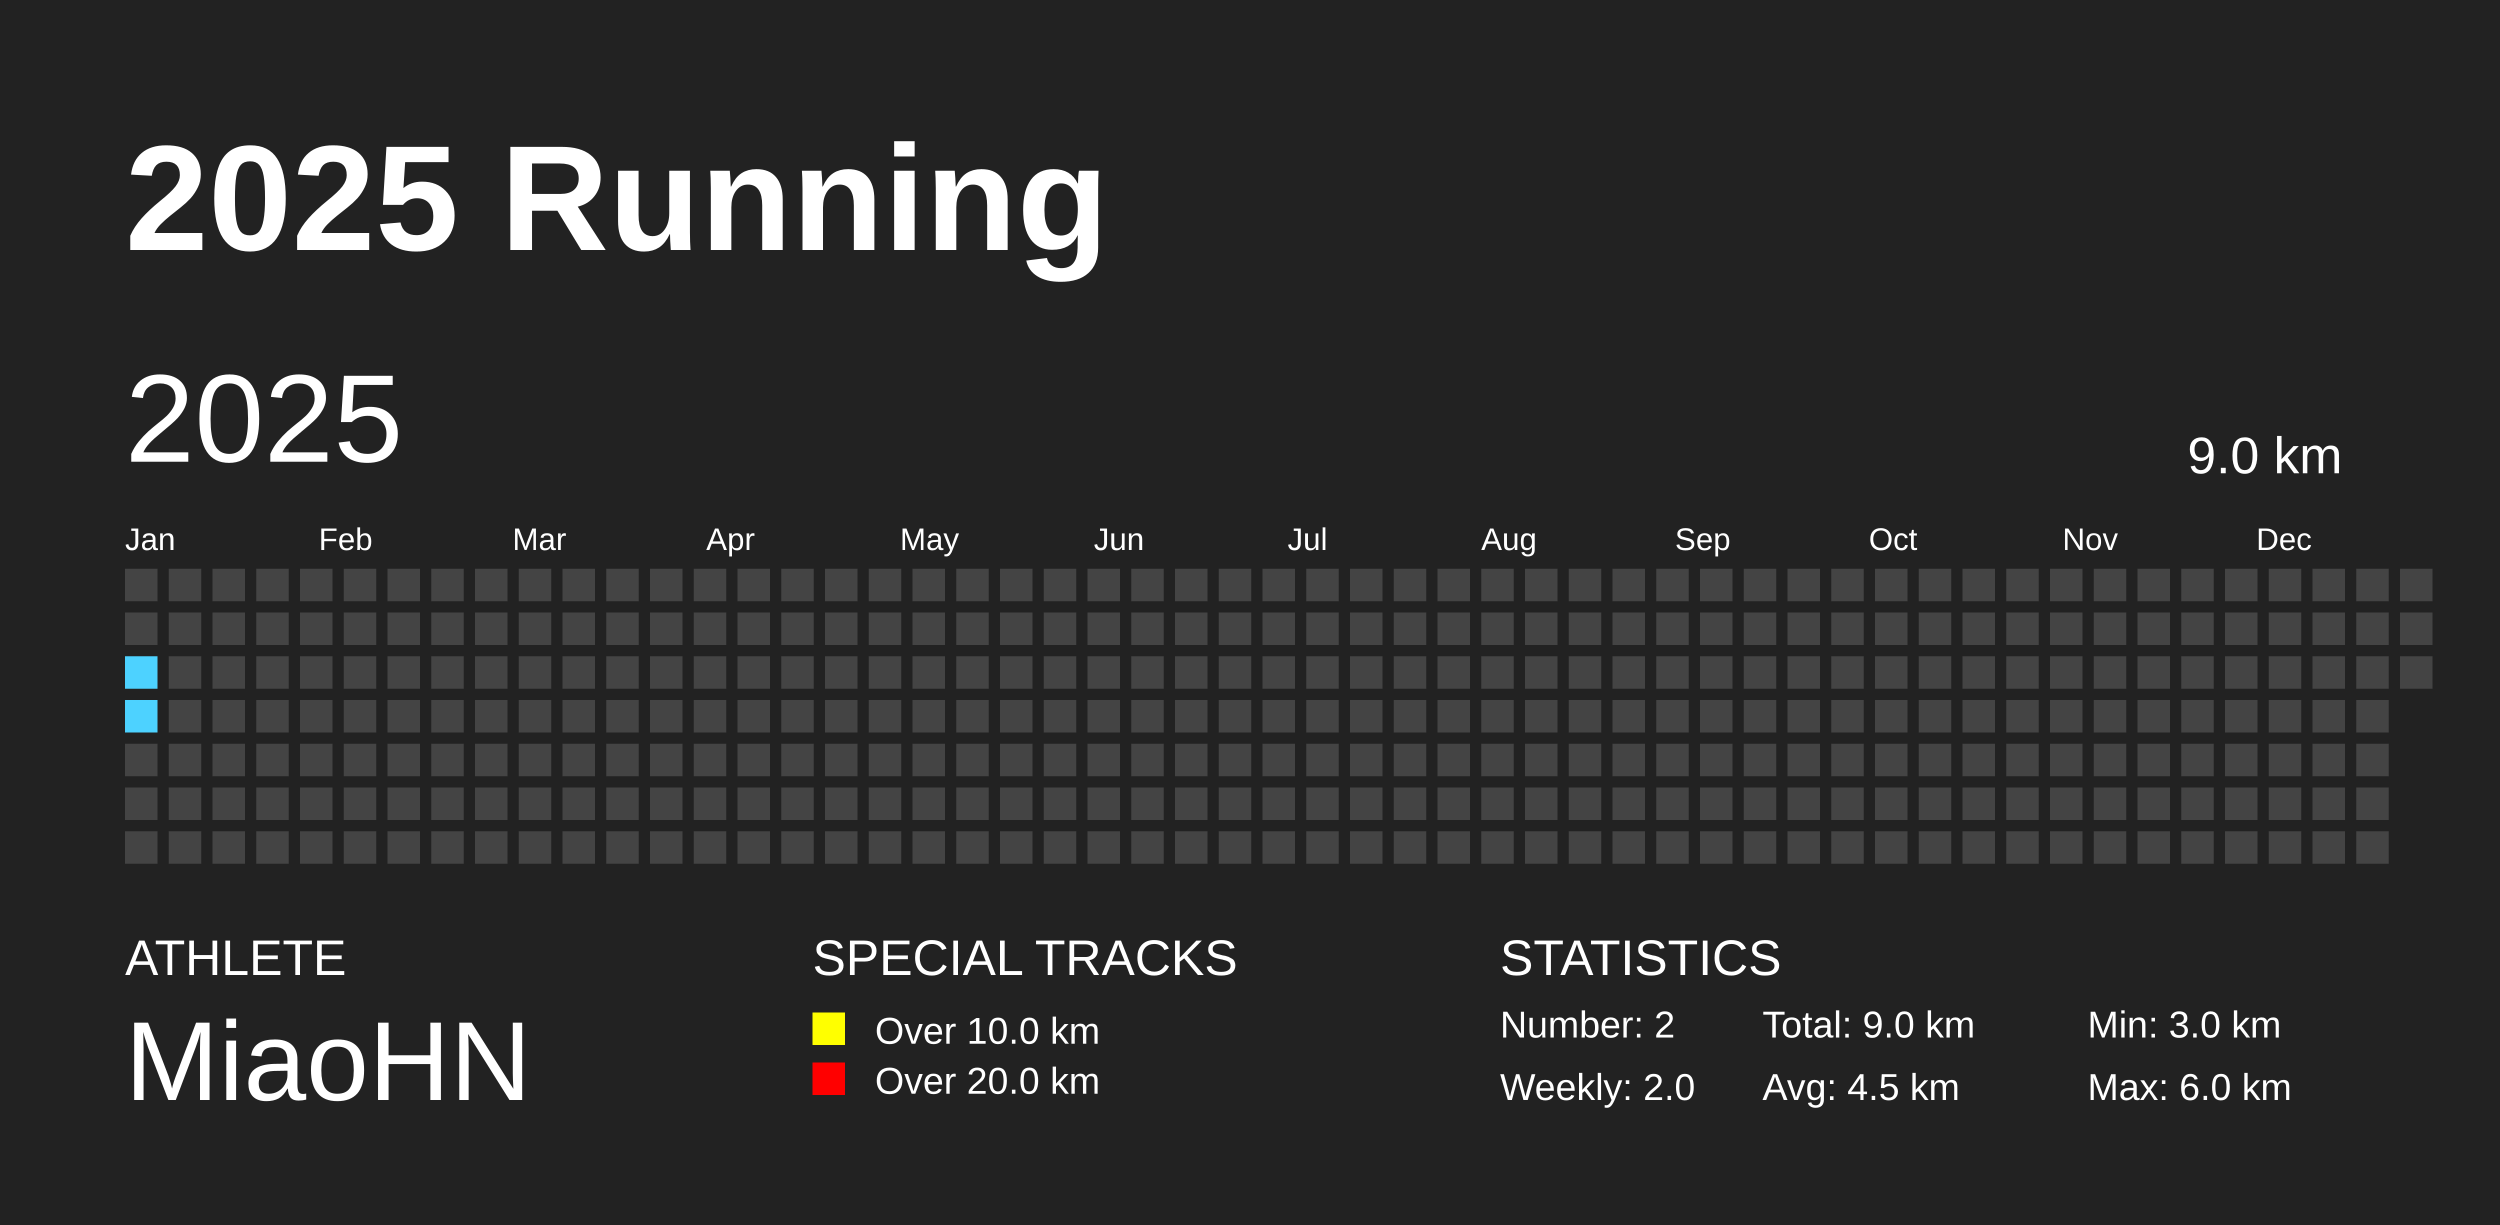
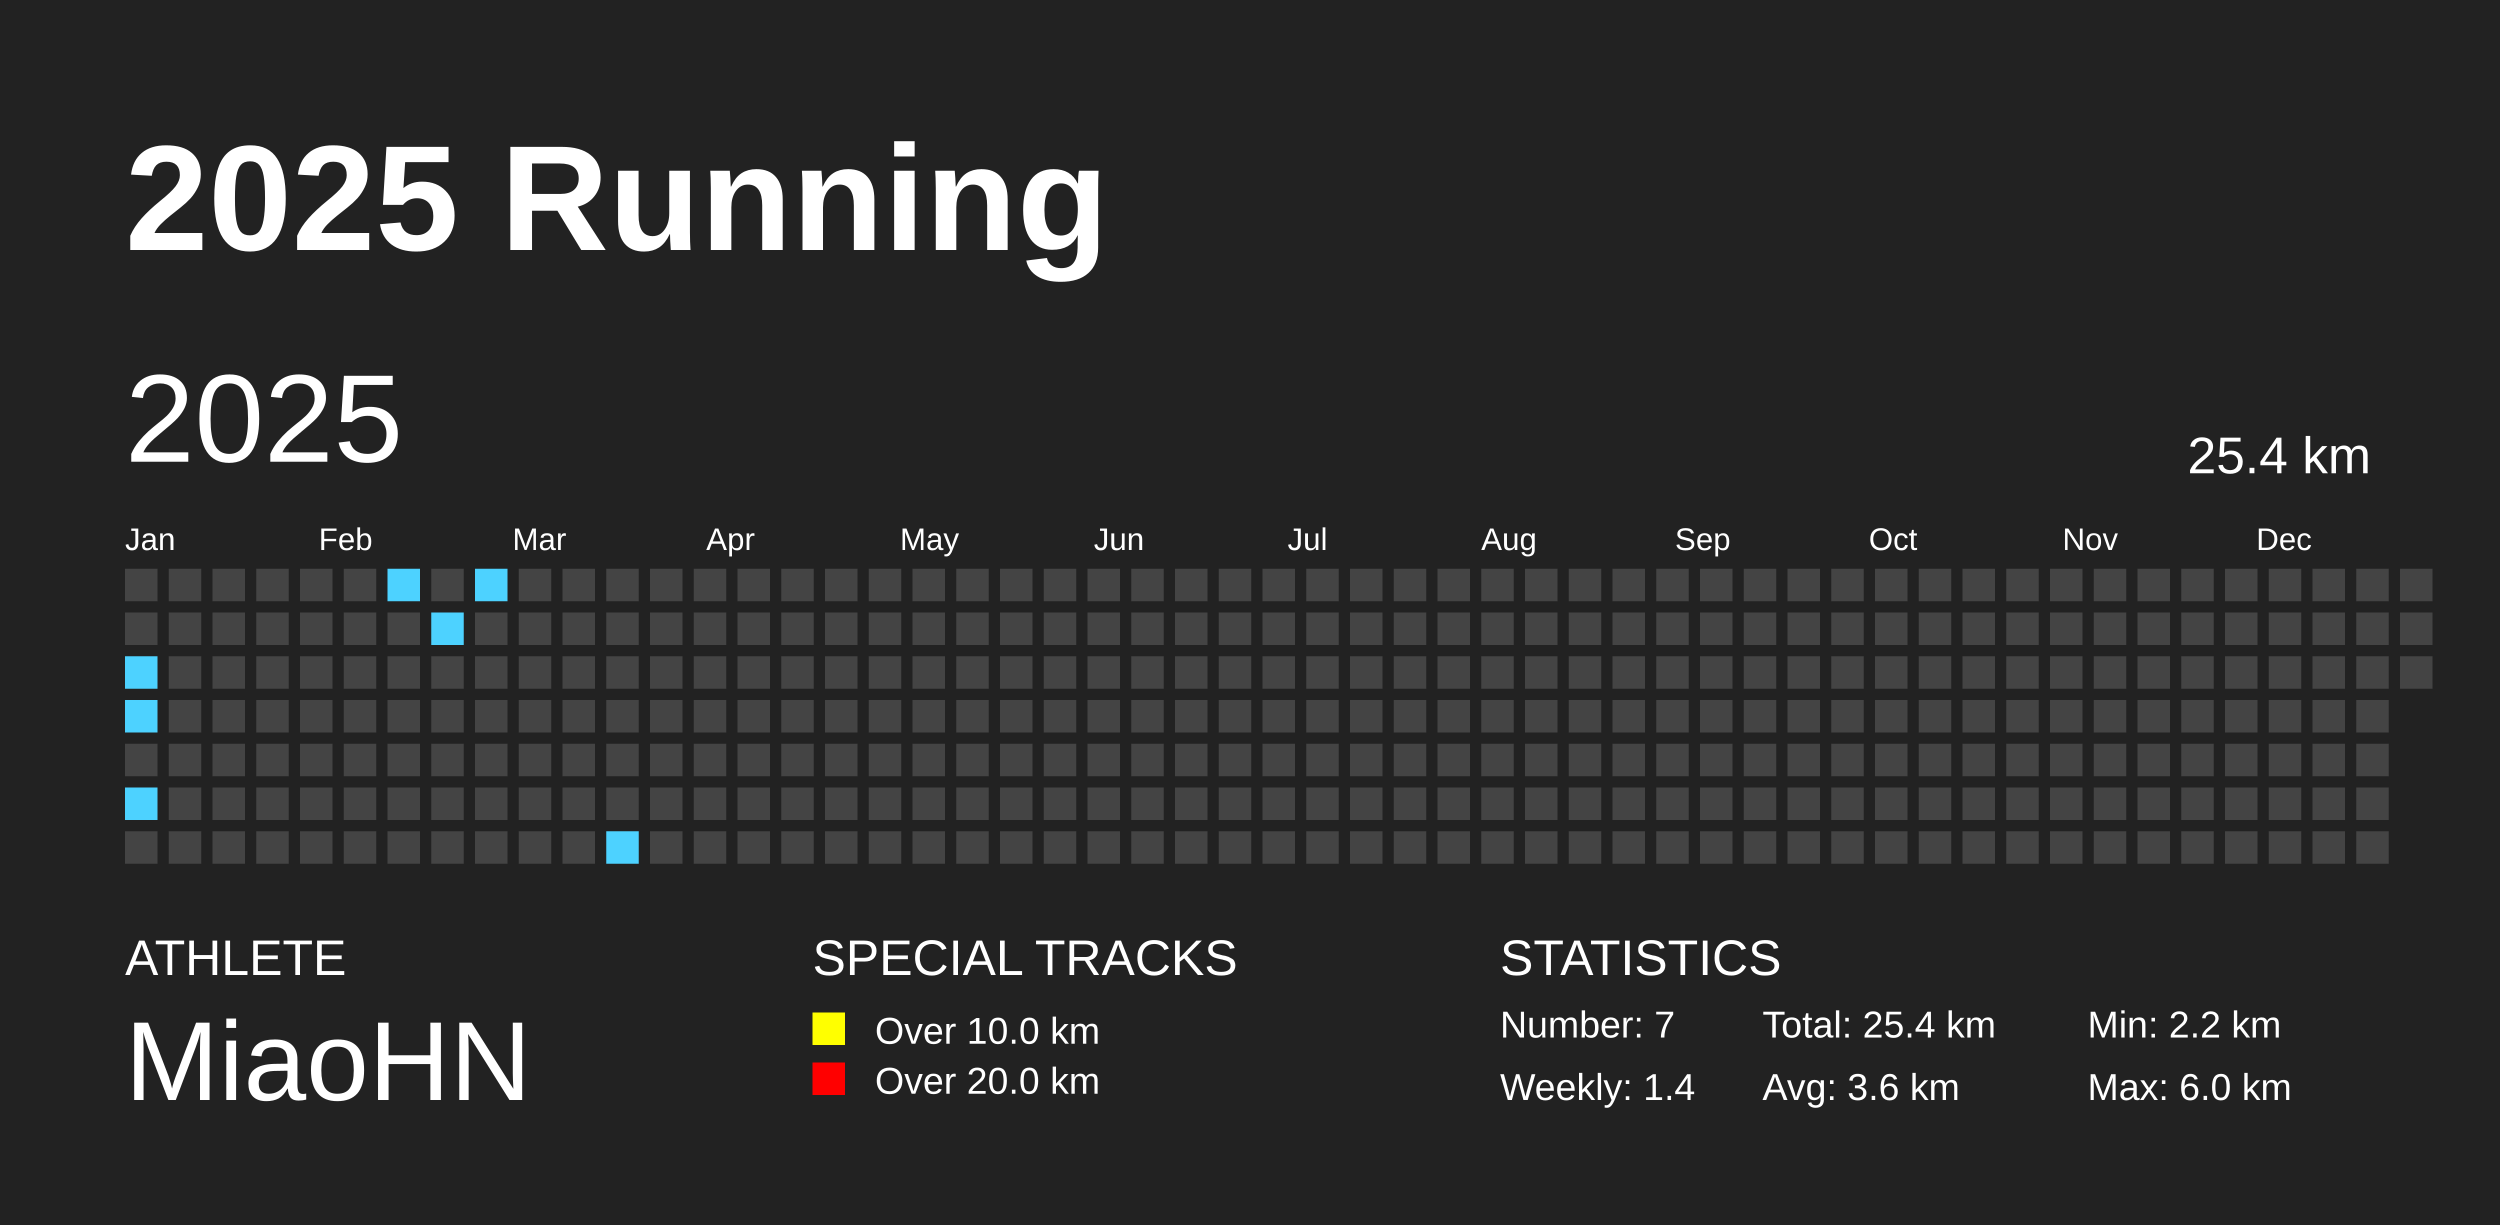
<svg xmlns="http://www.w3.org/2000/svg" baseProfile="full" height="98mm" version="1.1" viewBox="0,0,200,98" width="200mm">
  <defs />
  <rect fill="#222222" height="98" width="200" x="0" y="0" />
  <text fill="#FFFFFF" style="font-size:12px; font-family:Arial; font-weight:bold;" x="10" y="20">2025 Running</text>
  <text fill="#FFFFFF" style="font-size:4px; font-family:Arial" x="10" y="78">ATHLETE</text>
  <text fill="#FFFFFF" style="font-size:9px; font-family:Arial" x="10" y="88">MiaoHN</text>
  <text fill="#FFFFFF" style="font-size:4px; font-family:Arial" x="65" y="78">SPECIAL TRACKS</text>
  <rect fill="yellow" height="2.6" width="2.6" x="65" y="81" />
  <text fill="#FFFFFF" style="font-size:3px; font-family:Arial" x="70" y="83.5">Over 10.0 km</text>
  <rect fill="red" height="2.6" width="2.6" x="65" y="85" />
  <text fill="#FFFFFF" style="font-size:3px; font-family:Arial" x="70" y="87.5">Over 20.0 km</text>
  <text fill="#FFFFFF" style="font-size:4px; font-family:Arial" x="120" y="78">STATISTICS</text>
-   <text fill="#FFFFFF" style="font-size:3px; font-family:Arial" x="120" y="83">Number: 2</text>
-   <text fill="#FFFFFF" style="font-size:3px; font-family:Arial" x="120" y="88">Weekly: 2.0</text>
-   <text fill="#FFFFFF" style="font-size:3px; font-family:Arial" x="141" y="83">Total: 9.0 km</text>
-   <text fill="#FFFFFF" style="font-size:3px; font-family:Arial" x="141" y="88">Avg: 4.5 km</text>
-   <text fill="#FFFFFF" style="font-size:3px; font-family:Arial" x="167" y="83">Min: 3.0 km</text>
+   <text fill="#FFFFFF" style="font-size:3px; font-family:Arial" x="120" y="83">Number: 7</text>
+   <text fill="#FFFFFF" style="font-size:3px; font-family:Arial" x="120" y="88">Weekly: 1.4</text>
+   <text fill="#FFFFFF" style="font-size:3px; font-family:Arial" x="141" y="83">Total: 25.4 km</text>
+   <text fill="#FFFFFF" style="font-size:3px; font-family:Arial" x="141" y="88">Avg: 3.6 km</text>
+   <text fill="#FFFFFF" style="font-size:3px; font-family:Arial" x="167" y="83">Min: 2.2 km</text>
  <text fill="#FFFFFF" style="font-size:3px; font-family:Arial" x="167" y="88">Max: 6.0 km</text>
  <text dominant-baseline="hanging" fill="#FFFFFF" style="font-size:10.0px; font-family:Arial;" x="10" y="30">2025</text>
-   <text dominant-baseline="hanging" fill="#FFFFFF" style="font-size:4.125px; font-family:Arial;" x="175" y="35">9.0 km</text>
+   <text dominant-baseline="hanging" fill="#FFFFFF" style="font-size:4.125px; font-family:Arial;" x="175" y="35">25.4 km</text>
  <text fill="#FFFFFF" style="font-size:2.5px; font-family:Arial" x="10.0" y="44">Jan</text>
  <text fill="#FFFFFF" style="font-size:2.5px; font-family:Arial" x="25.5" y="44">Feb</text>
  <text fill="#FFFFFF" style="font-size:2.5px; font-family:Arial" x="41.0" y="44">Mar</text>
  <text fill="#FFFFFF" style="font-size:2.5px; font-family:Arial" x="56.5" y="44">Apr</text>
  <text fill="#FFFFFF" style="font-size:2.5px; font-family:Arial" x="72.0" y="44">May</text>
  <text fill="#FFFFFF" style="font-size:2.5px; font-family:Arial" x="87.5" y="44">Jun</text>
  <text fill="#FFFFFF" style="font-size:2.5px; font-family:Arial" x="103.0" y="44">Jul</text>
  <text fill="#FFFFFF" style="font-size:2.5px; font-family:Arial" x="118.5" y="44">Aug</text>
  <text fill="#FFFFFF" style="font-size:2.5px; font-family:Arial" x="134.0" y="44">Sep</text>
  <text fill="#FFFFFF" style="font-size:2.5px; font-family:Arial" x="149.5" y="44">Oct</text>
  <text fill="#FFFFFF" style="font-size:2.5px; font-family:Arial" x="165.0" y="44">Nov</text>
  <text fill="#FFFFFF" style="font-size:2.5px; font-family:Arial" x="180.5" y="44">Dec</text>
  <rect fill="#444444" height="2.6" width="2.6" x="10.0" y="45.5" />
  <rect fill="#444444" height="2.6" width="2.6" x="10.0" y="49.0" />
  <rect fill="#4dd2ff" height="2.6" width="2.6" x="10.0" y="52.5" />
  <rect fill="#4dd2ff" height="2.6" width="2.6" x="10.0" y="56.0" />
  <rect fill="#444444" height="2.6" width="2.6" x="10.0" y="59.5" />
-   <rect fill="#444444" height="2.6" width="2.6" x="10.0" y="63.0" />
+   <rect fill="#4dd2ff" height="2.6" width="2.6" x="10.0" y="63.0" />
  <rect fill="#444444" height="2.6" width="2.6" x="10.0" y="66.5" />
  <rect fill="#444444" height="2.6" width="2.6" x="13.5" y="45.5" />
  <rect fill="#444444" height="2.6" width="2.6" x="13.5" y="49.0" />
  <rect fill="#444444" height="2.6" width="2.6" x="13.5" y="52.5" />
  <rect fill="#444444" height="2.6" width="2.6" x="13.5" y="56.0" />
  <rect fill="#444444" height="2.6" width="2.6" x="13.5" y="59.5" />
  <rect fill="#444444" height="2.6" width="2.6" x="13.5" y="63.0" />
  <rect fill="#444444" height="2.6" width="2.6" x="13.5" y="66.5" />
  <rect fill="#444444" height="2.6" width="2.6" x="17.0" y="45.5" />
  <rect fill="#444444" height="2.6" width="2.6" x="17.0" y="49.0" />
  <rect fill="#444444" height="2.6" width="2.6" x="17.0" y="52.5" />
  <rect fill="#444444" height="2.6" width="2.6" x="17.0" y="56.0" />
  <rect fill="#444444" height="2.6" width="2.6" x="17.0" y="59.5" />
  <rect fill="#444444" height="2.6" width="2.6" x="17.0" y="63.0" />
  <rect fill="#444444" height="2.6" width="2.6" x="17.0" y="66.5" />
  <rect fill="#444444" height="2.6" width="2.6" x="20.5" y="45.5" />
  <rect fill="#444444" height="2.6" width="2.6" x="20.5" y="49.0" />
  <rect fill="#444444" height="2.6" width="2.6" x="20.5" y="52.5" />
  <rect fill="#444444" height="2.6" width="2.6" x="20.5" y="56.0" />
  <rect fill="#444444" height="2.6" width="2.6" x="20.5" y="59.5" />
  <rect fill="#444444" height="2.6" width="2.6" x="20.5" y="63.0" />
  <rect fill="#444444" height="2.6" width="2.6" x="20.5" y="66.5" />
  <rect fill="#444444" height="2.6" width="2.6" x="24.0" y="45.5" />
  <rect fill="#444444" height="2.6" width="2.6" x="24.0" y="49.0" />
  <rect fill="#444444" height="2.6" width="2.6" x="24.0" y="52.5" />
  <rect fill="#444444" height="2.6" width="2.6" x="24.0" y="56.0" />
  <rect fill="#444444" height="2.6" width="2.6" x="24.0" y="59.5" />
  <rect fill="#444444" height="2.6" width="2.6" x="24.0" y="63.0" />
  <rect fill="#444444" height="2.6" width="2.6" x="24.0" y="66.5" />
  <rect fill="#444444" height="2.6" width="2.6" x="27.5" y="45.5" />
  <rect fill="#444444" height="2.6" width="2.6" x="27.5" y="49.0" />
  <rect fill="#444444" height="2.6" width="2.6" x="27.5" y="52.5" />
  <rect fill="#444444" height="2.6" width="2.6" x="27.5" y="56.0" />
  <rect fill="#444444" height="2.6" width="2.6" x="27.5" y="59.5" />
  <rect fill="#444444" height="2.6" width="2.6" x="27.5" y="63.0" />
  <rect fill="#444444" height="2.6" width="2.6" x="27.5" y="66.5" />
-   <rect fill="#444444" height="2.6" width="2.6" x="31.0" y="45.5" />
+   <rect fill="#4dd2ff" height="2.6" width="2.6" x="31.0" y="45.5" />
  <rect fill="#444444" height="2.6" width="2.6" x="31.0" y="49.0" />
  <rect fill="#444444" height="2.6" width="2.6" x="31.0" y="52.5" />
  <rect fill="#444444" height="2.6" width="2.6" x="31.0" y="56.0" />
  <rect fill="#444444" height="2.6" width="2.6" x="31.0" y="59.5" />
  <rect fill="#444444" height="2.6" width="2.6" x="31.0" y="63.0" />
  <rect fill="#444444" height="2.6" width="2.6" x="31.0" y="66.5" />
  <rect fill="#444444" height="2.6" width="2.6" x="34.5" y="45.5" />
-   <rect fill="#444444" height="2.6" width="2.6" x="34.5" y="49.0" />
+   <rect fill="#4dd2ff" height="2.6" width="2.6" x="34.5" y="49.0" />
  <rect fill="#444444" height="2.6" width="2.6" x="34.5" y="52.5" />
  <rect fill="#444444" height="2.6" width="2.6" x="34.5" y="56.0" />
  <rect fill="#444444" height="2.6" width="2.6" x="34.5" y="59.5" />
  <rect fill="#444444" height="2.6" width="2.6" x="34.5" y="63.0" />
  <rect fill="#444444" height="2.6" width="2.6" x="34.5" y="66.5" />
-   <rect fill="#444444" height="2.6" width="2.6" x="38.0" y="45.5" />
+   <rect fill="#4dd2ff" height="2.6" width="2.6" x="38.0" y="45.5" />
  <rect fill="#444444" height="2.6" width="2.6" x="38.0" y="49.0" />
  <rect fill="#444444" height="2.6" width="2.6" x="38.0" y="52.5" />
  <rect fill="#444444" height="2.6" width="2.6" x="38.0" y="56.0" />
  <rect fill="#444444" height="2.6" width="2.6" x="38.0" y="59.5" />
  <rect fill="#444444" height="2.6" width="2.6" x="38.0" y="63.0" />
  <rect fill="#444444" height="2.6" width="2.6" x="38.0" y="66.5" />
  <rect fill="#444444" height="2.6" width="2.6" x="41.5" y="45.5" />
  <rect fill="#444444" height="2.6" width="2.6" x="41.5" y="49.0" />
  <rect fill="#444444" height="2.6" width="2.6" x="41.5" y="52.5" />
  <rect fill="#444444" height="2.6" width="2.6" x="41.5" y="56.0" />
  <rect fill="#444444" height="2.6" width="2.6" x="41.5" y="59.5" />
  <rect fill="#444444" height="2.6" width="2.6" x="41.5" y="63.0" />
  <rect fill="#444444" height="2.6" width="2.6" x="41.5" y="66.5" />
  <rect fill="#444444" height="2.6" width="2.6" x="45.0" y="45.5" />
  <rect fill="#444444" height="2.6" width="2.6" x="45.0" y="49.0" />
  <rect fill="#444444" height="2.6" width="2.6" x="45.0" y="52.5" />
  <rect fill="#444444" height="2.6" width="2.6" x="45.0" y="56.0" />
  <rect fill="#444444" height="2.6" width="2.6" x="45.0" y="59.5" />
  <rect fill="#444444" height="2.6" width="2.6" x="45.0" y="63.0" />
  <rect fill="#444444" height="2.6" width="2.6" x="45.0" y="66.5" />
  <rect fill="#444444" height="2.6" width="2.6" x="48.5" y="45.5" />
  <rect fill="#444444" height="2.6" width="2.6" x="48.5" y="49.0" />
  <rect fill="#444444" height="2.6" width="2.6" x="48.5" y="52.5" />
  <rect fill="#444444" height="2.6" width="2.6" x="48.5" y="56.0" />
  <rect fill="#444444" height="2.6" width="2.6" x="48.5" y="59.5" />
  <rect fill="#444444" height="2.6" width="2.6" x="48.5" y="63.0" />
-   <rect fill="#444444" height="2.6" width="2.6" x="48.5" y="66.5" />
+   <rect fill="#4dd2ff" height="2.6" width="2.6" x="48.5" y="66.5" />
  <rect fill="#444444" height="2.6" width="2.6" x="52.0" y="45.5" />
  <rect fill="#444444" height="2.6" width="2.6" x="52.0" y="49.0" />
  <rect fill="#444444" height="2.6" width="2.6" x="52.0" y="52.5" />
  <rect fill="#444444" height="2.6" width="2.6" x="52.0" y="56.0" />
  <rect fill="#444444" height="2.6" width="2.6" x="52.0" y="59.5" />
  <rect fill="#444444" height="2.6" width="2.6" x="52.0" y="63.0" />
  <rect fill="#444444" height="2.6" width="2.6" x="52.0" y="66.5" />
  <rect fill="#444444" height="2.6" width="2.6" x="55.5" y="45.5" />
  <rect fill="#444444" height="2.6" width="2.6" x="55.5" y="49.0" />
  <rect fill="#444444" height="2.6" width="2.6" x="55.5" y="52.5" />
  <rect fill="#444444" height="2.6" width="2.6" x="55.5" y="56.0" />
  <rect fill="#444444" height="2.6" width="2.6" x="55.5" y="59.5" />
  <rect fill="#444444" height="2.6" width="2.6" x="55.5" y="63.0" />
  <rect fill="#444444" height="2.6" width="2.6" x="55.5" y="66.5" />
  <rect fill="#444444" height="2.6" width="2.6" x="59.0" y="45.5" />
  <rect fill="#444444" height="2.6" width="2.6" x="59.0" y="49.0" />
  <rect fill="#444444" height="2.6" width="2.6" x="59.0" y="52.5" />
  <rect fill="#444444" height="2.6" width="2.6" x="59.0" y="56.0" />
  <rect fill="#444444" height="2.6" width="2.6" x="59.0" y="59.5" />
  <rect fill="#444444" height="2.6" width="2.6" x="59.0" y="63.0" />
  <rect fill="#444444" height="2.6" width="2.6" x="59.0" y="66.5" />
  <rect fill="#444444" height="2.6" width="2.6" x="62.5" y="45.5" />
  <rect fill="#444444" height="2.6" width="2.6" x="62.5" y="49.0" />
  <rect fill="#444444" height="2.6" width="2.6" x="62.5" y="52.5" />
  <rect fill="#444444" height="2.6" width="2.6" x="62.5" y="56.0" />
  <rect fill="#444444" height="2.6" width="2.6" x="62.5" y="59.5" />
  <rect fill="#444444" height="2.6" width="2.6" x="62.5" y="63.0" />
  <rect fill="#444444" height="2.6" width="2.6" x="62.5" y="66.5" />
  <rect fill="#444444" height="2.6" width="2.6" x="66.0" y="45.5" />
  <rect fill="#444444" height="2.6" width="2.6" x="66.0" y="49.0" />
  <rect fill="#444444" height="2.6" width="2.6" x="66.0" y="52.5" />
  <rect fill="#444444" height="2.6" width="2.6" x="66.0" y="56.0" />
  <rect fill="#444444" height="2.6" width="2.6" x="66.0" y="59.5" />
  <rect fill="#444444" height="2.6" width="2.6" x="66.0" y="63.0" />
  <rect fill="#444444" height="2.6" width="2.6" x="66.0" y="66.5" />
  <rect fill="#444444" height="2.6" width="2.6" x="69.5" y="45.5" />
  <rect fill="#444444" height="2.6" width="2.6" x="69.5" y="49.0" />
  <rect fill="#444444" height="2.6" width="2.6" x="69.5" y="52.5" />
  <rect fill="#444444" height="2.6" width="2.6" x="69.5" y="56.0" />
  <rect fill="#444444" height="2.6" width="2.6" x="69.5" y="59.5" />
  <rect fill="#444444" height="2.6" width="2.6" x="69.5" y="63.0" />
  <rect fill="#444444" height="2.6" width="2.6" x="69.5" y="66.5" />
  <rect fill="#444444" height="2.6" width="2.6" x="73.0" y="45.5" />
  <rect fill="#444444" height="2.6" width="2.6" x="73.0" y="49.0" />
  <rect fill="#444444" height="2.6" width="2.6" x="73.0" y="52.5" />
  <rect fill="#444444" height="2.6" width="2.6" x="73.0" y="56.0" />
  <rect fill="#444444" height="2.6" width="2.6" x="73.0" y="59.5" />
  <rect fill="#444444" height="2.6" width="2.6" x="73.0" y="63.0" />
  <rect fill="#444444" height="2.6" width="2.6" x="73.0" y="66.5" />
  <rect fill="#444444" height="2.6" width="2.6" x="76.5" y="45.5" />
  <rect fill="#444444" height="2.6" width="2.6" x="76.5" y="49.0" />
  <rect fill="#444444" height="2.6" width="2.6" x="76.5" y="52.5" />
  <rect fill="#444444" height="2.6" width="2.6" x="76.5" y="56.0" />
  <rect fill="#444444" height="2.6" width="2.6" x="76.5" y="59.5" />
  <rect fill="#444444" height="2.6" width="2.6" x="76.5" y="63.0" />
  <rect fill="#444444" height="2.6" width="2.6" x="76.5" y="66.5" />
  <rect fill="#444444" height="2.6" width="2.6" x="80.0" y="45.5" />
  <rect fill="#444444" height="2.6" width="2.6" x="80.0" y="49.0" />
  <rect fill="#444444" height="2.6" width="2.6" x="80.0" y="52.5" />
  <rect fill="#444444" height="2.6" width="2.6" x="80.0" y="56.0" />
  <rect fill="#444444" height="2.6" width="2.6" x="80.0" y="59.5" />
  <rect fill="#444444" height="2.6" width="2.6" x="80.0" y="63.0" />
  <rect fill="#444444" height="2.6" width="2.6" x="80.0" y="66.5" />
  <rect fill="#444444" height="2.6" width="2.6" x="83.5" y="45.5" />
  <rect fill="#444444" height="2.6" width="2.6" x="83.5" y="49.0" />
  <rect fill="#444444" height="2.6" width="2.6" x="83.5" y="52.5" />
  <rect fill="#444444" height="2.6" width="2.6" x="83.5" y="56.0" />
  <rect fill="#444444" height="2.6" width="2.6" x="83.5" y="59.5" />
  <rect fill="#444444" height="2.6" width="2.6" x="83.5" y="63.0" />
  <rect fill="#444444" height="2.6" width="2.6" x="83.5" y="66.5" />
  <rect fill="#444444" height="2.6" width="2.6" x="87.0" y="45.5" />
  <rect fill="#444444" height="2.6" width="2.6" x="87.0" y="49.0" />
  <rect fill="#444444" height="2.6" width="2.6" x="87.0" y="52.5" />
  <rect fill="#444444" height="2.6" width="2.6" x="87.0" y="56.0" />
  <rect fill="#444444" height="2.6" width="2.6" x="87.0" y="59.5" />
  <rect fill="#444444" height="2.6" width="2.6" x="87.0" y="63.0" />
  <rect fill="#444444" height="2.6" width="2.6" x="87.0" y="66.5" />
  <rect fill="#444444" height="2.6" width="2.6" x="90.5" y="45.5" />
  <rect fill="#444444" height="2.6" width="2.6" x="90.5" y="49.0" />
  <rect fill="#444444" height="2.6" width="2.6" x="90.5" y="52.5" />
  <rect fill="#444444" height="2.6" width="2.6" x="90.5" y="56.0" />
  <rect fill="#444444" height="2.6" width="2.6" x="90.5" y="59.5" />
  <rect fill="#444444" height="2.6" width="2.6" x="90.5" y="63.0" />
  <rect fill="#444444" height="2.6" width="2.6" x="90.5" y="66.5" />
  <rect fill="#444444" height="2.6" width="2.6" x="94.0" y="45.5" />
  <rect fill="#444444" height="2.6" width="2.6" x="94.0" y="49.0" />
  <rect fill="#444444" height="2.6" width="2.6" x="94.0" y="52.5" />
  <rect fill="#444444" height="2.6" width="2.6" x="94.0" y="56.0" />
  <rect fill="#444444" height="2.6" width="2.6" x="94.0" y="59.5" />
  <rect fill="#444444" height="2.6" width="2.6" x="94.0" y="63.0" />
  <rect fill="#444444" height="2.6" width="2.6" x="94.0" y="66.5" />
  <rect fill="#444444" height="2.6" width="2.6" x="97.5" y="45.5" />
  <rect fill="#444444" height="2.6" width="2.6" x="97.5" y="49.0" />
  <rect fill="#444444" height="2.6" width="2.6" x="97.5" y="52.5" />
  <rect fill="#444444" height="2.6" width="2.6" x="97.5" y="56.0" />
  <rect fill="#444444" height="2.6" width="2.6" x="97.5" y="59.5" />
  <rect fill="#444444" height="2.6" width="2.6" x="97.5" y="63.0" />
  <rect fill="#444444" height="2.6" width="2.6" x="97.5" y="66.5" />
  <rect fill="#444444" height="2.6" width="2.6" x="101.0" y="45.5" />
  <rect fill="#444444" height="2.6" width="2.6" x="101.0" y="49.0" />
  <rect fill="#444444" height="2.6" width="2.6" x="101.0" y="52.5" />
  <rect fill="#444444" height="2.6" width="2.6" x="101.0" y="56.0" />
  <rect fill="#444444" height="2.6" width="2.6" x="101.0" y="59.5" />
  <rect fill="#444444" height="2.6" width="2.6" x="101.0" y="63.0" />
  <rect fill="#444444" height="2.6" width="2.6" x="101.0" y="66.5" />
  <rect fill="#444444" height="2.6" width="2.6" x="104.5" y="45.5" />
  <rect fill="#444444" height="2.6" width="2.6" x="104.5" y="49.0" />
  <rect fill="#444444" height="2.6" width="2.6" x="104.5" y="52.5" />
  <rect fill="#444444" height="2.6" width="2.6" x="104.5" y="56.0" />
  <rect fill="#444444" height="2.6" width="2.6" x="104.5" y="59.5" />
  <rect fill="#444444" height="2.6" width="2.6" x="104.5" y="63.0" />
  <rect fill="#444444" height="2.6" width="2.6" x="104.5" y="66.5" />
  <rect fill="#444444" height="2.6" width="2.6" x="108.0" y="45.5" />
  <rect fill="#444444" height="2.6" width="2.6" x="108.0" y="49.0" />
  <rect fill="#444444" height="2.6" width="2.6" x="108.0" y="52.5" />
  <rect fill="#444444" height="2.6" width="2.6" x="108.0" y="56.0" />
  <rect fill="#444444" height="2.6" width="2.6" x="108.0" y="59.5" />
  <rect fill="#444444" height="2.6" width="2.6" x="108.0" y="63.0" />
  <rect fill="#444444" height="2.6" width="2.6" x="108.0" y="66.5" />
  <rect fill="#444444" height="2.6" width="2.6" x="111.5" y="45.5" />
  <rect fill="#444444" height="2.6" width="2.6" x="111.5" y="49.0" />
  <rect fill="#444444" height="2.6" width="2.6" x="111.5" y="52.5" />
  <rect fill="#444444" height="2.6" width="2.6" x="111.5" y="56.0" />
  <rect fill="#444444" height="2.6" width="2.6" x="111.5" y="59.5" />
  <rect fill="#444444" height="2.6" width="2.6" x="111.5" y="63.0" />
  <rect fill="#444444" height="2.6" width="2.6" x="111.5" y="66.5" />
  <rect fill="#444444" height="2.6" width="2.6" x="115.0" y="45.5" />
  <rect fill="#444444" height="2.6" width="2.6" x="115.0" y="49.0" />
  <rect fill="#444444" height="2.6" width="2.6" x="115.0" y="52.5" />
  <rect fill="#444444" height="2.6" width="2.6" x="115.0" y="56.0" />
  <rect fill="#444444" height="2.6" width="2.6" x="115.0" y="59.5" />
  <rect fill="#444444" height="2.6" width="2.6" x="115.0" y="63.0" />
  <rect fill="#444444" height="2.6" width="2.6" x="115.0" y="66.5" />
  <rect fill="#444444" height="2.6" width="2.6" x="118.5" y="45.5" />
  <rect fill="#444444" height="2.6" width="2.6" x="118.5" y="49.0" />
  <rect fill="#444444" height="2.6" width="2.6" x="118.5" y="52.5" />
  <rect fill="#444444" height="2.6" width="2.6" x="118.5" y="56.0" />
  <rect fill="#444444" height="2.6" width="2.6" x="118.5" y="59.5" />
  <rect fill="#444444" height="2.6" width="2.6" x="118.5" y="63.0" />
  <rect fill="#444444" height="2.6" width="2.6" x="118.5" y="66.5" />
  <rect fill="#444444" height="2.6" width="2.6" x="122.0" y="45.5" />
  <rect fill="#444444" height="2.6" width="2.6" x="122.0" y="49.0" />
  <rect fill="#444444" height="2.6" width="2.6" x="122.0" y="52.5" />
  <rect fill="#444444" height="2.6" width="2.6" x="122.0" y="56.0" />
  <rect fill="#444444" height="2.6" width="2.6" x="122.0" y="59.5" />
  <rect fill="#444444" height="2.6" width="2.6" x="122.0" y="63.0" />
  <rect fill="#444444" height="2.6" width="2.6" x="122.0" y="66.5" />
  <rect fill="#444444" height="2.6" width="2.6" x="125.5" y="45.5" />
  <rect fill="#444444" height="2.6" width="2.6" x="125.5" y="49.0" />
  <rect fill="#444444" height="2.6" width="2.6" x="125.5" y="52.5" />
  <rect fill="#444444" height="2.6" width="2.6" x="125.5" y="56.0" />
  <rect fill="#444444" height="2.6" width="2.6" x="125.5" y="59.5" />
  <rect fill="#444444" height="2.6" width="2.6" x="125.5" y="63.0" />
  <rect fill="#444444" height="2.6" width="2.6" x="125.5" y="66.5" />
  <rect fill="#444444" height="2.6" width="2.6" x="129.0" y="45.5" />
  <rect fill="#444444" height="2.6" width="2.6" x="129.0" y="49.0" />
  <rect fill="#444444" height="2.6" width="2.6" x="129.0" y="52.5" />
  <rect fill="#444444" height="2.6" width="2.6" x="129.0" y="56.0" />
  <rect fill="#444444" height="2.6" width="2.6" x="129.0" y="59.5" />
  <rect fill="#444444" height="2.6" width="2.6" x="129.0" y="63.0" />
  <rect fill="#444444" height="2.6" width="2.6" x="129.0" y="66.5" />
  <rect fill="#444444" height="2.6" width="2.6" x="132.5" y="45.5" />
  <rect fill="#444444" height="2.6" width="2.6" x="132.5" y="49.0" />
  <rect fill="#444444" height="2.6" width="2.6" x="132.5" y="52.5" />
  <rect fill="#444444" height="2.6" width="2.6" x="132.5" y="56.0" />
  <rect fill="#444444" height="2.6" width="2.6" x="132.5" y="59.5" />
  <rect fill="#444444" height="2.6" width="2.6" x="132.5" y="63.0" />
  <rect fill="#444444" height="2.6" width="2.6" x="132.5" y="66.5" />
  <rect fill="#444444" height="2.6" width="2.6" x="136.0" y="45.5" />
  <rect fill="#444444" height="2.6" width="2.6" x="136.0" y="49.0" />
  <rect fill="#444444" height="2.6" width="2.6" x="136.0" y="52.5" />
  <rect fill="#444444" height="2.6" width="2.6" x="136.0" y="56.0" />
  <rect fill="#444444" height="2.6" width="2.6" x="136.0" y="59.5" />
  <rect fill="#444444" height="2.6" width="2.6" x="136.0" y="63.0" />
  <rect fill="#444444" height="2.6" width="2.6" x="136.0" y="66.5" />
  <rect fill="#444444" height="2.6" width="2.6" x="139.5" y="45.5" />
  <rect fill="#444444" height="2.6" width="2.6" x="139.5" y="49.0" />
  <rect fill="#444444" height="2.6" width="2.6" x="139.5" y="52.5" />
  <rect fill="#444444" height="2.6" width="2.6" x="139.5" y="56.0" />
  <rect fill="#444444" height="2.6" width="2.6" x="139.5" y="59.5" />
  <rect fill="#444444" height="2.6" width="2.6" x="139.5" y="63.0" />
  <rect fill="#444444" height="2.6" width="2.6" x="139.5" y="66.5" />
  <rect fill="#444444" height="2.6" width="2.6" x="143.0" y="45.5" />
  <rect fill="#444444" height="2.6" width="2.6" x="143.0" y="49.0" />
  <rect fill="#444444" height="2.6" width="2.6" x="143.0" y="52.5" />
  <rect fill="#444444" height="2.6" width="2.6" x="143.0" y="56.0" />
  <rect fill="#444444" height="2.6" width="2.6" x="143.0" y="59.5" />
  <rect fill="#444444" height="2.6" width="2.6" x="143.0" y="63.0" />
  <rect fill="#444444" height="2.6" width="2.6" x="143.0" y="66.5" />
  <rect fill="#444444" height="2.6" width="2.6" x="146.5" y="45.5" />
  <rect fill="#444444" height="2.6" width="2.6" x="146.5" y="49.0" />
  <rect fill="#444444" height="2.6" width="2.6" x="146.5" y="52.5" />
  <rect fill="#444444" height="2.6" width="2.6" x="146.5" y="56.0" />
  <rect fill="#444444" height="2.6" width="2.6" x="146.5" y="59.5" />
  <rect fill="#444444" height="2.6" width="2.6" x="146.5" y="63.0" />
  <rect fill="#444444" height="2.6" width="2.6" x="146.5" y="66.5" />
  <rect fill="#444444" height="2.6" width="2.6" x="150.0" y="45.5" />
  <rect fill="#444444" height="2.6" width="2.6" x="150.0" y="49.0" />
  <rect fill="#444444" height="2.6" width="2.6" x="150.0" y="52.5" />
  <rect fill="#444444" height="2.6" width="2.6" x="150.0" y="56.0" />
  <rect fill="#444444" height="2.6" width="2.6" x="150.0" y="59.5" />
  <rect fill="#444444" height="2.6" width="2.6" x="150.0" y="63.0" />
  <rect fill="#444444" height="2.6" width="2.6" x="150.0" y="66.5" />
  <rect fill="#444444" height="2.6" width="2.6" x="153.5" y="45.5" />
  <rect fill="#444444" height="2.6" width="2.6" x="153.5" y="49.0" />
  <rect fill="#444444" height="2.6" width="2.6" x="153.5" y="52.5" />
  <rect fill="#444444" height="2.6" width="2.6" x="153.5" y="56.0" />
  <rect fill="#444444" height="2.6" width="2.6" x="153.5" y="59.5" />
  <rect fill="#444444" height="2.6" width="2.6" x="153.5" y="63.0" />
  <rect fill="#444444" height="2.6" width="2.6" x="153.5" y="66.5" />
  <rect fill="#444444" height="2.6" width="2.6" x="157.0" y="45.5" />
  <rect fill="#444444" height="2.6" width="2.6" x="157.0" y="49.0" />
  <rect fill="#444444" height="2.6" width="2.6" x="157.0" y="52.5" />
  <rect fill="#444444" height="2.6" width="2.6" x="157.0" y="56.0" />
  <rect fill="#444444" height="2.6" width="2.6" x="157.0" y="59.5" />
  <rect fill="#444444" height="2.6" width="2.6" x="157.0" y="63.0" />
  <rect fill="#444444" height="2.6" width="2.6" x="157.0" y="66.5" />
  <rect fill="#444444" height="2.6" width="2.6" x="160.5" y="45.5" />
  <rect fill="#444444" height="2.6" width="2.6" x="160.5" y="49.0" />
  <rect fill="#444444" height="2.6" width="2.6" x="160.5" y="52.5" />
  <rect fill="#444444" height="2.6" width="2.6" x="160.5" y="56.0" />
  <rect fill="#444444" height="2.6" width="2.6" x="160.5" y="59.5" />
  <rect fill="#444444" height="2.6" width="2.6" x="160.5" y="63.0" />
  <rect fill="#444444" height="2.6" width="2.6" x="160.5" y="66.5" />
  <rect fill="#444444" height="2.6" width="2.6" x="164.0" y="45.5" />
  <rect fill="#444444" height="2.6" width="2.6" x="164.0" y="49.0" />
  <rect fill="#444444" height="2.6" width="2.6" x="164.0" y="52.5" />
  <rect fill="#444444" height="2.6" width="2.6" x="164.0" y="56.0" />
  <rect fill="#444444" height="2.6" width="2.6" x="164.0" y="59.5" />
  <rect fill="#444444" height="2.6" width="2.6" x="164.0" y="63.0" />
  <rect fill="#444444" height="2.6" width="2.6" x="164.0" y="66.5" />
  <rect fill="#444444" height="2.6" width="2.6" x="167.5" y="45.5" />
  <rect fill="#444444" height="2.6" width="2.6" x="167.5" y="49.0" />
  <rect fill="#444444" height="2.6" width="2.6" x="167.5" y="52.5" />
  <rect fill="#444444" height="2.6" width="2.6" x="167.5" y="56.0" />
  <rect fill="#444444" height="2.6" width="2.6" x="167.5" y="59.5" />
  <rect fill="#444444" height="2.6" width="2.6" x="167.5" y="63.0" />
  <rect fill="#444444" height="2.6" width="2.6" x="167.5" y="66.5" />
  <rect fill="#444444" height="2.6" width="2.6" x="171.0" y="45.5" />
  <rect fill="#444444" height="2.6" width="2.6" x="171.0" y="49.0" />
  <rect fill="#444444" height="2.6" width="2.6" x="171.0" y="52.5" />
  <rect fill="#444444" height="2.6" width="2.6" x="171.0" y="56.0" />
  <rect fill="#444444" height="2.6" width="2.6" x="171.0" y="59.5" />
  <rect fill="#444444" height="2.6" width="2.6" x="171.0" y="63.0" />
  <rect fill="#444444" height="2.6" width="2.6" x="171.0" y="66.5" />
  <rect fill="#444444" height="2.6" width="2.6" x="174.5" y="45.5" />
  <rect fill="#444444" height="2.6" width="2.6" x="174.5" y="49.0" />
  <rect fill="#444444" height="2.6" width="2.6" x="174.5" y="52.5" />
  <rect fill="#444444" height="2.6" width="2.6" x="174.5" y="56.0" />
  <rect fill="#444444" height="2.6" width="2.6" x="174.5" y="59.5" />
  <rect fill="#444444" height="2.6" width="2.6" x="174.5" y="63.0" />
  <rect fill="#444444" height="2.6" width="2.6" x="174.5" y="66.5" />
  <rect fill="#444444" height="2.6" width="2.6" x="178.0" y="45.5" />
  <rect fill="#444444" height="2.6" width="2.6" x="178.0" y="49.0" />
  <rect fill="#444444" height="2.6" width="2.6" x="178.0" y="52.5" />
  <rect fill="#444444" height="2.6" width="2.6" x="178.0" y="56.0" />
  <rect fill="#444444" height="2.6" width="2.6" x="178.0" y="59.5" />
  <rect fill="#444444" height="2.6" width="2.6" x="178.0" y="63.0" />
  <rect fill="#444444" height="2.6" width="2.6" x="178.0" y="66.5" />
  <rect fill="#444444" height="2.6" width="2.6" x="181.5" y="45.5" />
  <rect fill="#444444" height="2.6" width="2.6" x="181.5" y="49.0" />
  <rect fill="#444444" height="2.6" width="2.6" x="181.5" y="52.5" />
  <rect fill="#444444" height="2.6" width="2.6" x="181.5" y="56.0" />
  <rect fill="#444444" height="2.6" width="2.6" x="181.5" y="59.5" />
  <rect fill="#444444" height="2.6" width="2.6" x="181.5" y="63.0" />
  <rect fill="#444444" height="2.6" width="2.6" x="181.5" y="66.5" />
  <rect fill="#444444" height="2.6" width="2.6" x="185.0" y="45.5" />
  <rect fill="#444444" height="2.6" width="2.6" x="185.0" y="49.0" />
  <rect fill="#444444" height="2.6" width="2.6" x="185.0" y="52.5" />
  <rect fill="#444444" height="2.6" width="2.6" x="185.0" y="56.0" />
  <rect fill="#444444" height="2.6" width="2.6" x="185.0" y="59.5" />
  <rect fill="#444444" height="2.6" width="2.6" x="185.0" y="63.0" />
  <rect fill="#444444" height="2.6" width="2.6" x="185.0" y="66.5" />
  <rect fill="#444444" height="2.6" width="2.6" x="188.5" y="45.5" />
  <rect fill="#444444" height="2.6" width="2.6" x="188.5" y="49.0" />
  <rect fill="#444444" height="2.6" width="2.6" x="188.5" y="52.5" />
  <rect fill="#444444" height="2.6" width="2.6" x="188.5" y="56.0" />
  <rect fill="#444444" height="2.6" width="2.6" x="188.5" y="59.5" />
  <rect fill="#444444" height="2.6" width="2.6" x="188.5" y="63.0" />
  <rect fill="#444444" height="2.6" width="2.6" x="188.5" y="66.5" />
  <rect fill="#444444" height="2.6" width="2.6" x="192.0" y="45.5" />
  <rect fill="#444444" height="2.6" width="2.6" x="192.0" y="49.0" />
  <rect fill="#444444" height="2.6" width="2.6" x="192.0" y="52.5" />
</svg>
